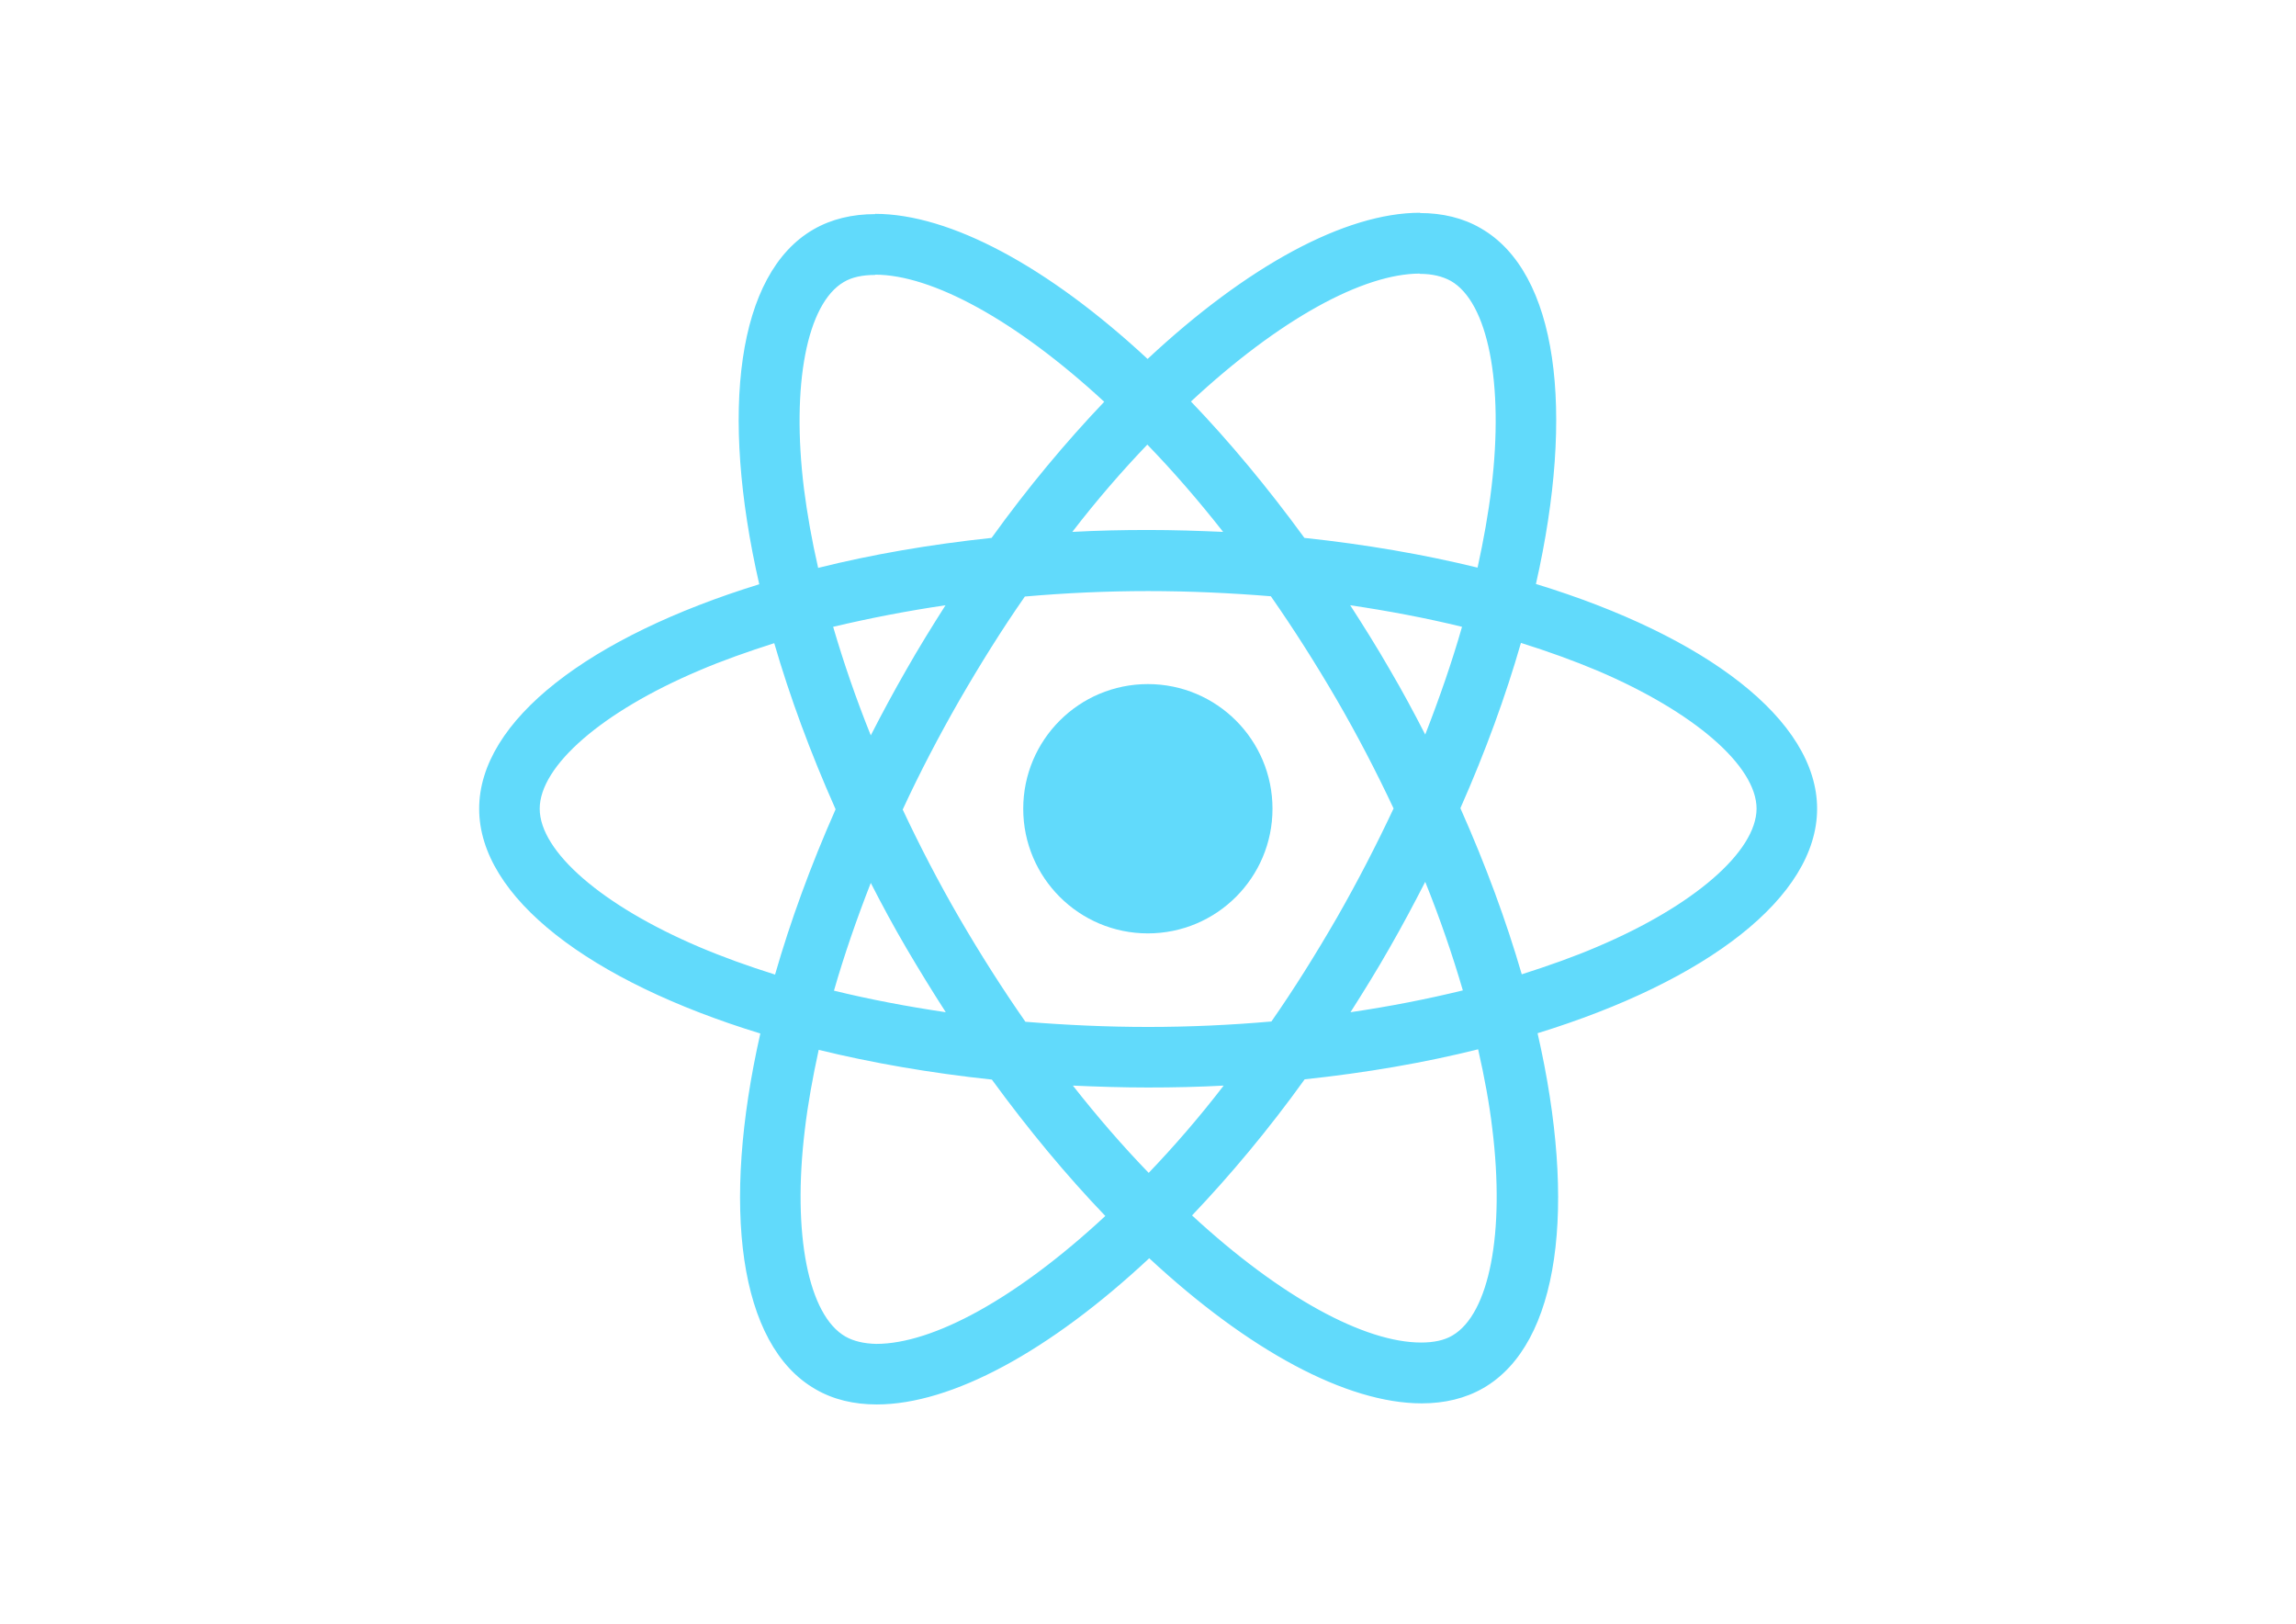
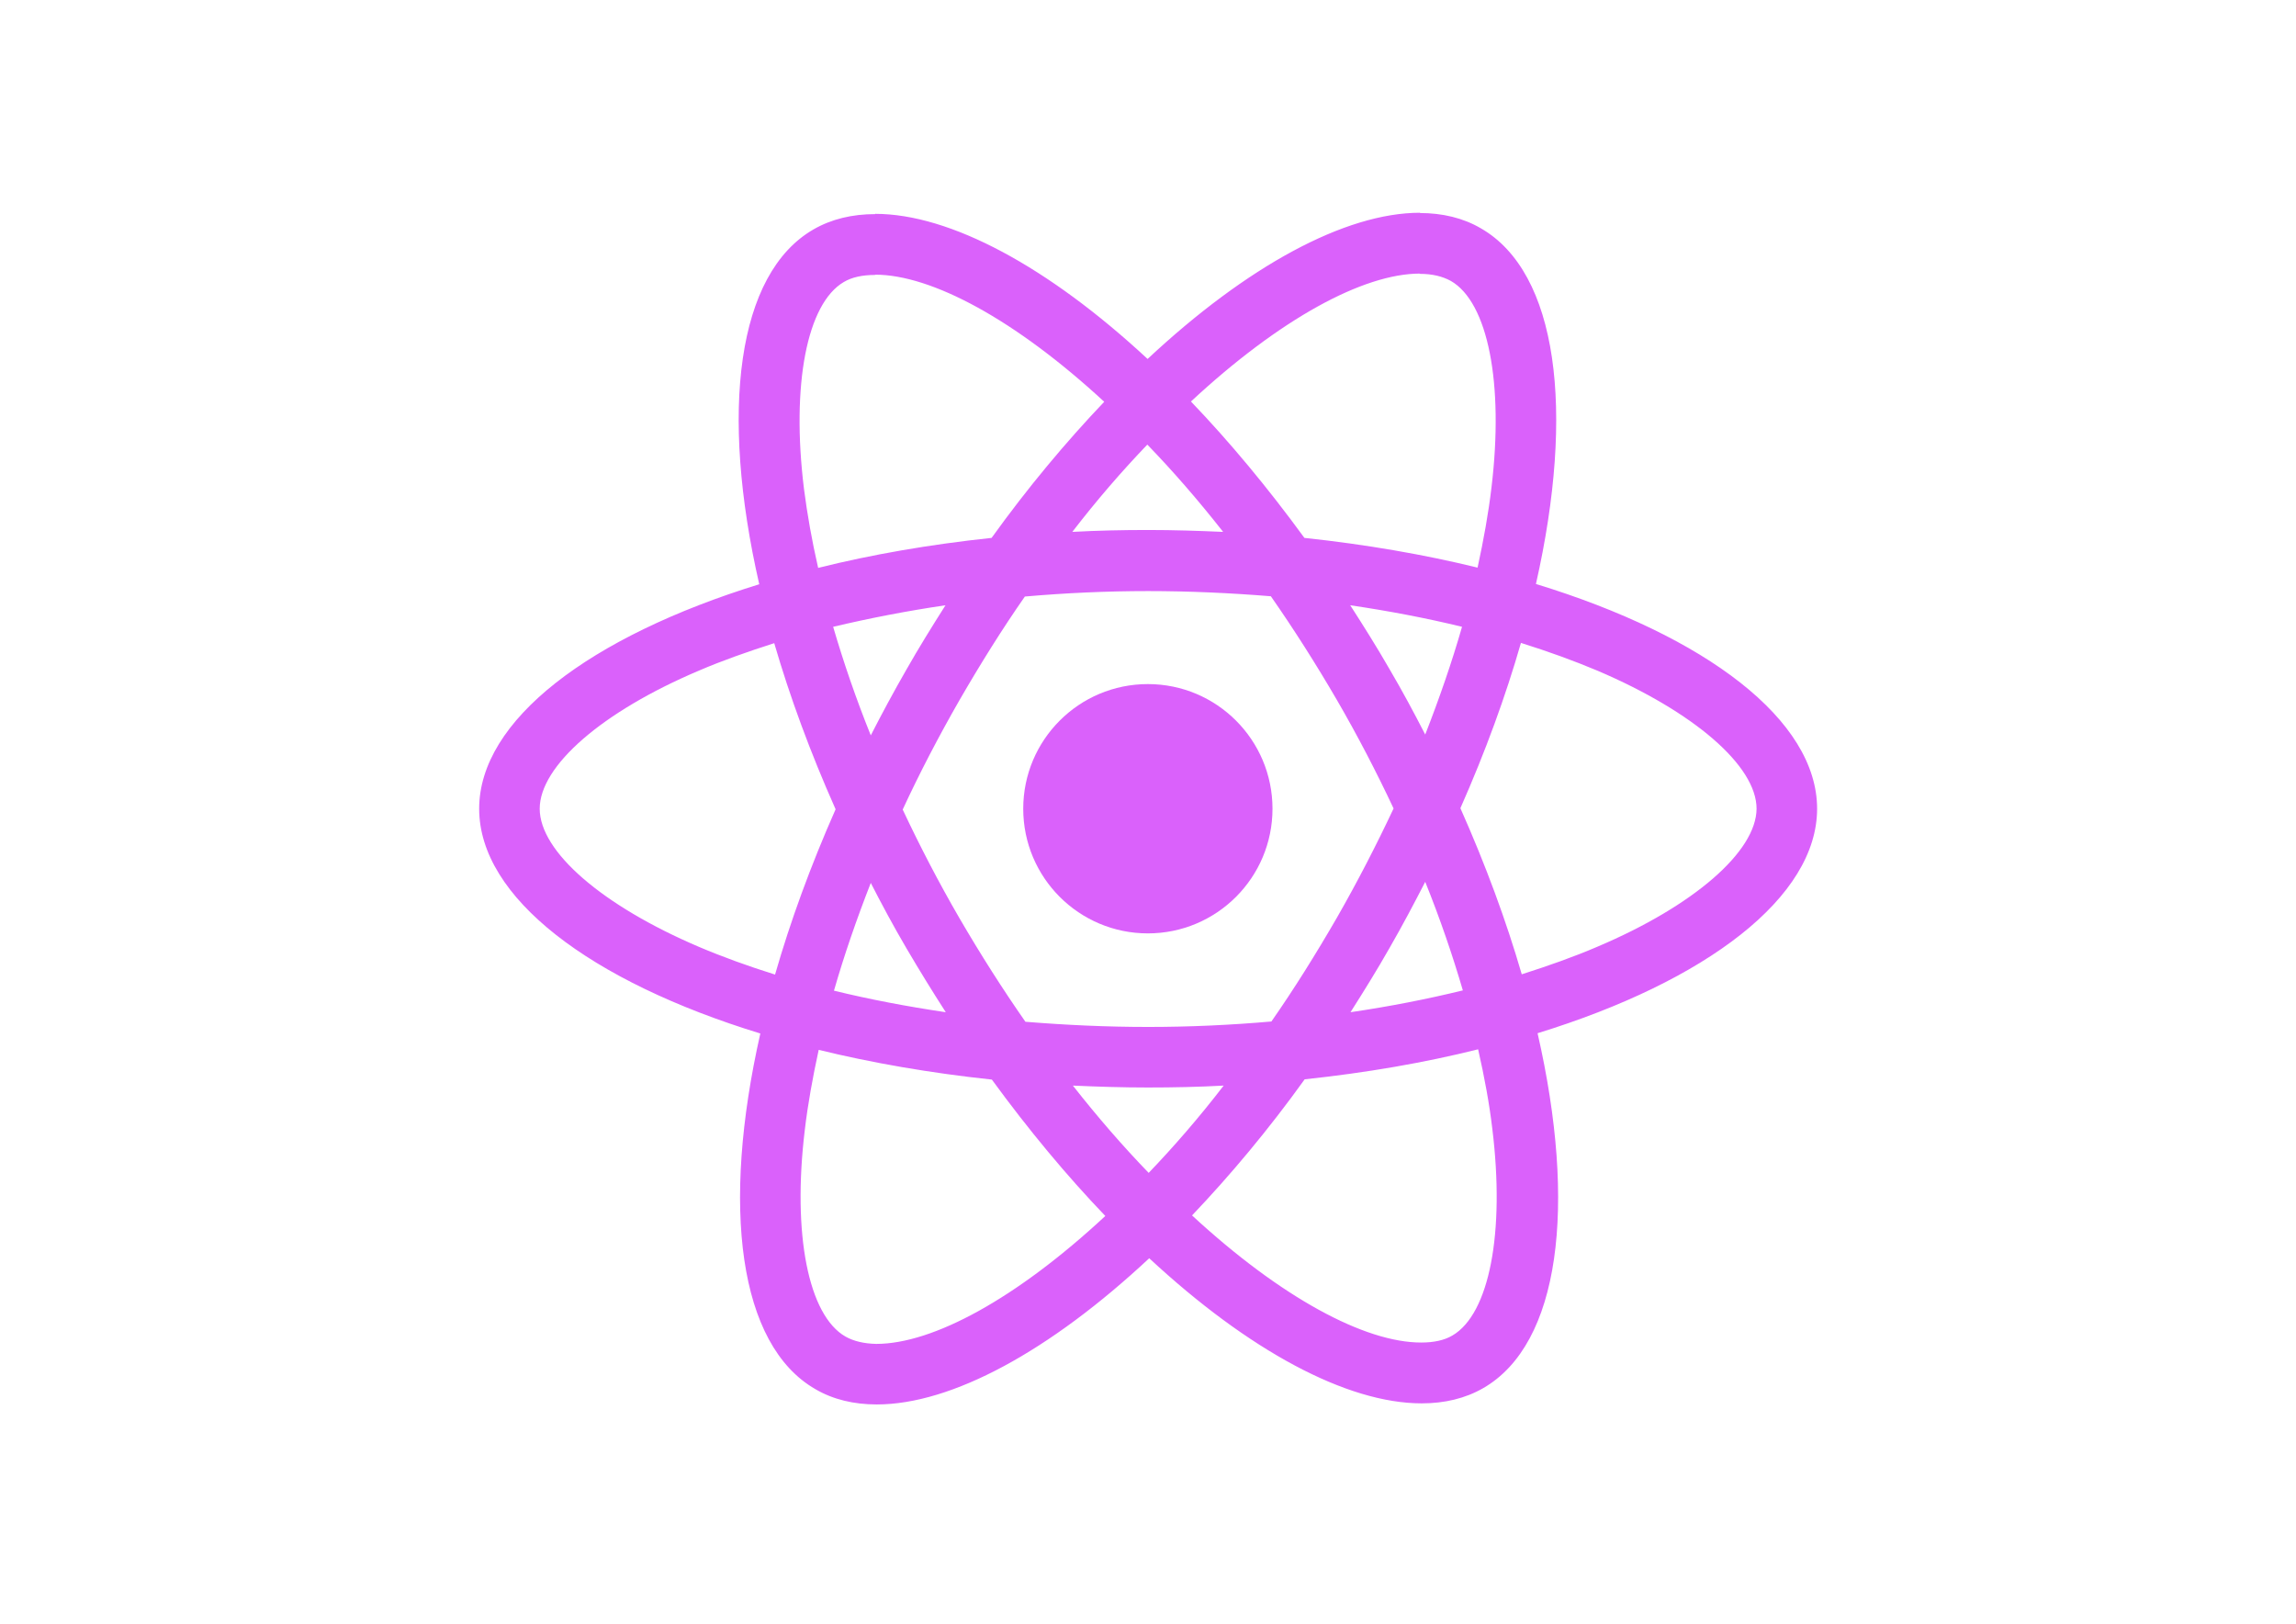
<svg xmlns="http://www.w3.org/2000/svg" viewBox="0 0 841.9 595.3">
-   <g fill="#61DAFB">
+   <g fill="#DA61FB">
    <path d="M666.3 296.5c0-32.5-40.7-63.3-103.1-82.4 14.4-63.6 8-114.2-20.2-130.4-6.5-3.8-14.1-5.6-22.4-5.6v22.3c4.6 0 8.3.9 11.4 2.6 13.6 7.8 19.5 37.5 14.9 75.7-1.1 9.4-2.9 19.3-5.1 29.4-19.6-4.8-41-8.5-63.5-10.9-13.5-18.5-27.5-35.3-41.6-50 32.6-30.3 63.2-46.9 84-46.9V78c-27.5 0-63.5 19.6-99.9 53.6-36.4-33.8-72.4-53.2-99.9-53.2v22.3c20.7 0 51.4 16.5 84 46.6-14 14.7-28 31.4-41.3 49.9-22.6 2.4-44 6.1-63.6 11-2.3-10-4-19.7-5.2-29-4.7-38.2 1.1-67.9 14.6-75.8 3-1.8 6.9-2.6 11.5-2.6V78.5c-8.4 0-16 1.8-22.6 5.6-28.1 16.2-34.4 66.7-19.9 130.1-62.2 19.2-102.7 49.9-102.7 82.3 0 32.5 40.7 63.3 103.1 82.4-14.4 63.6-8 114.2 20.2 130.4 6.5 3.8 14.1 5.6 22.5 5.6 27.5 0 63.5-19.6 99.9-53.6 36.4 33.8 72.4 53.2 99.9 53.2 8.4 0 16-1.8 22.6-5.6 28.1-16.2 34.4-66.7 19.9-130.1 62-19.1 102.5-49.9 102.5-82.3zm-130.2-66.7c-3.7 12.9-8.3 26.2-13.5 39.5-4.1-8-8.4-16-13.1-24-4.6-8-9.5-15.8-14.4-23.4 14.2 2.1 27.9 4.7 41 7.9zm-45.8 106.5c-7.8 13.5-15.8 26.3-24.1 38.2-14.9 1.3-30 2-45.2 2-15.1 0-30.2-.7-45-1.9-8.3-11.9-16.4-24.6-24.2-38-7.6-13.1-14.5-26.4-20.8-39.8 6.2-13.4 13.2-26.8 20.7-39.9 7.8-13.5 15.8-26.3 24.1-38.2 14.9-1.3 30-2 45.2-2 15.1 0 30.2.7 45 1.9 8.3 11.9 16.4 24.6 24.2 38 7.6 13.1 14.5 26.4 20.8 39.8-6.3 13.4-13.2 26.8-20.7 39.9zm32.3-13c5.4 13.4 10 26.8 13.8 39.8-13.1 3.2-26.9 5.9-41.2 8 4.9-7.7 9.8-15.6 14.4-23.7 4.6-8 8.9-16.1 13-24.1zM421.2 430c-9.3-9.6-18.6-20.3-27.8-32 9 .4 18.2.7 27.5.7 9.4 0 18.7-.2 27.8-.7-9 11.7-18.3 22.4-27.5 32zm-74.4-58.9c-14.2-2.1-27.9-4.7-41-7.9 3.7-12.9 8.3-26.2 13.5-39.5 4.1 8 8.4 16 13.1 24 4.7 8 9.5 15.8 14.4 23.4zM420.7 163c9.3 9.6 18.6 20.3 27.8 32-9-.4-18.2-.7-27.5-.7-9.4 0-18.7.2-27.8.7 9-11.7 18.3-22.4 27.5-32zm-74 58.9c-4.9 7.7-9.8 15.6-14.4 23.7-4.6 8-8.9 16-13 24-5.4-13.4-10-26.8-13.8-39.8 13.1-3.1 26.9-5.8 41.2-7.9zm-90.5 125.2c-35.4-15.1-58.3-34.9-58.3-50.6 0-15.7 22.9-35.6 58.3-50.6 8.6-3.7 18-7 27.7-10.1 5.7 19.6 13.2 40 22.5 60.9-9.2 20.8-16.6 41.1-22.2 60.6-9.9-3.1-19.3-6.5-28-10.2zM310 490c-13.6-7.8-19.5-37.5-14.9-75.7 1.1-9.4 2.9-19.3 5.1-29.4 19.6 4.8 41 8.5 63.5 10.9 13.5 18.5 27.5 35.3 41.6 50-32.6 30.3-63.2 46.9-84 46.9-4.5-.1-8.3-1-11.3-2.7zm237.2-76.2c4.7 38.2-1.1 67.9-14.6 75.8-3 1.8-6.9 2.6-11.5 2.6-20.7 0-51.4-16.5-84-46.6 14-14.7 28-31.4 41.3-49.9 22.6-2.4 44-6.1 63.6-11 2.3 10.1 4.1 19.8 5.2 29.1zm38.5-66.7c-8.6 3.7-18 7-27.7 10.1-5.7-19.6-13.2-40-22.5-60.9 9.2-20.8 16.6-41.1 22.2-60.6 9.9 3.1 19.3 6.5 28.1 10.2 35.4 15.1 58.3 34.9 58.3 50.6-.1 15.7-23 35.6-58.4 50.6zM320.8 78.4z" />
    <circle cx="420.9" cy="296.5" r="45.7" />
    <path d="M520.5 78.1z" />
  </g>
</svg>
